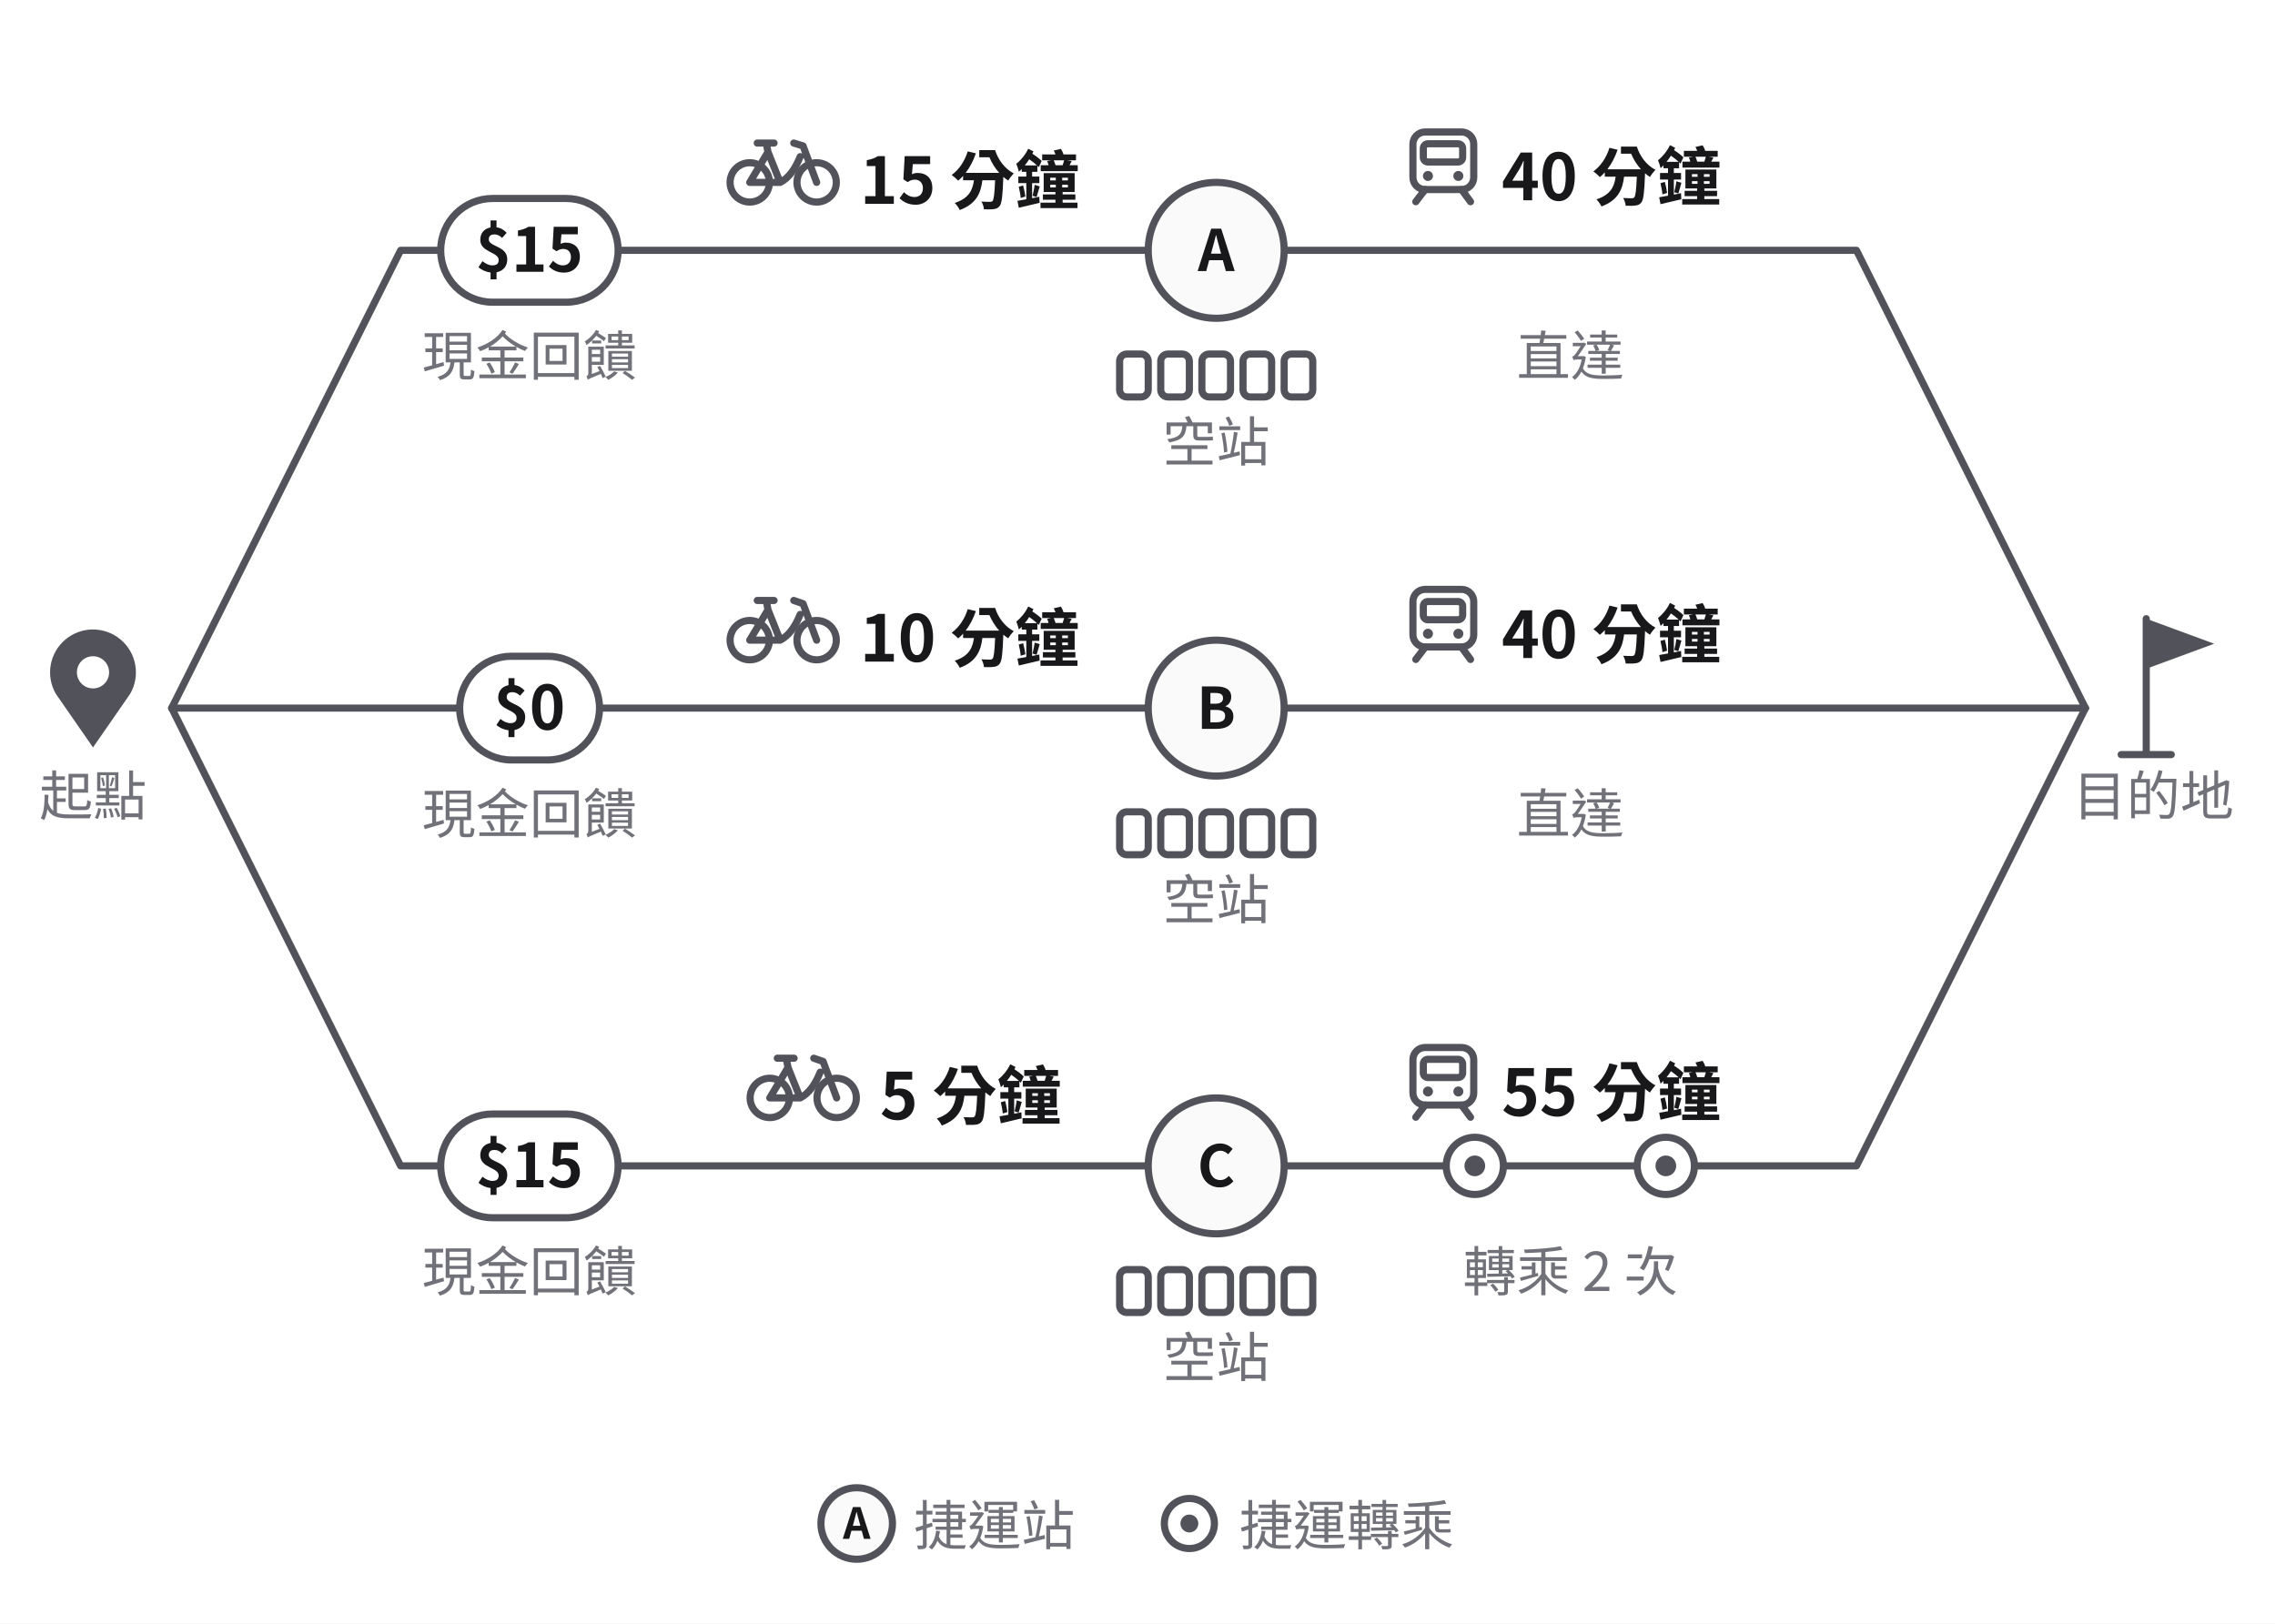
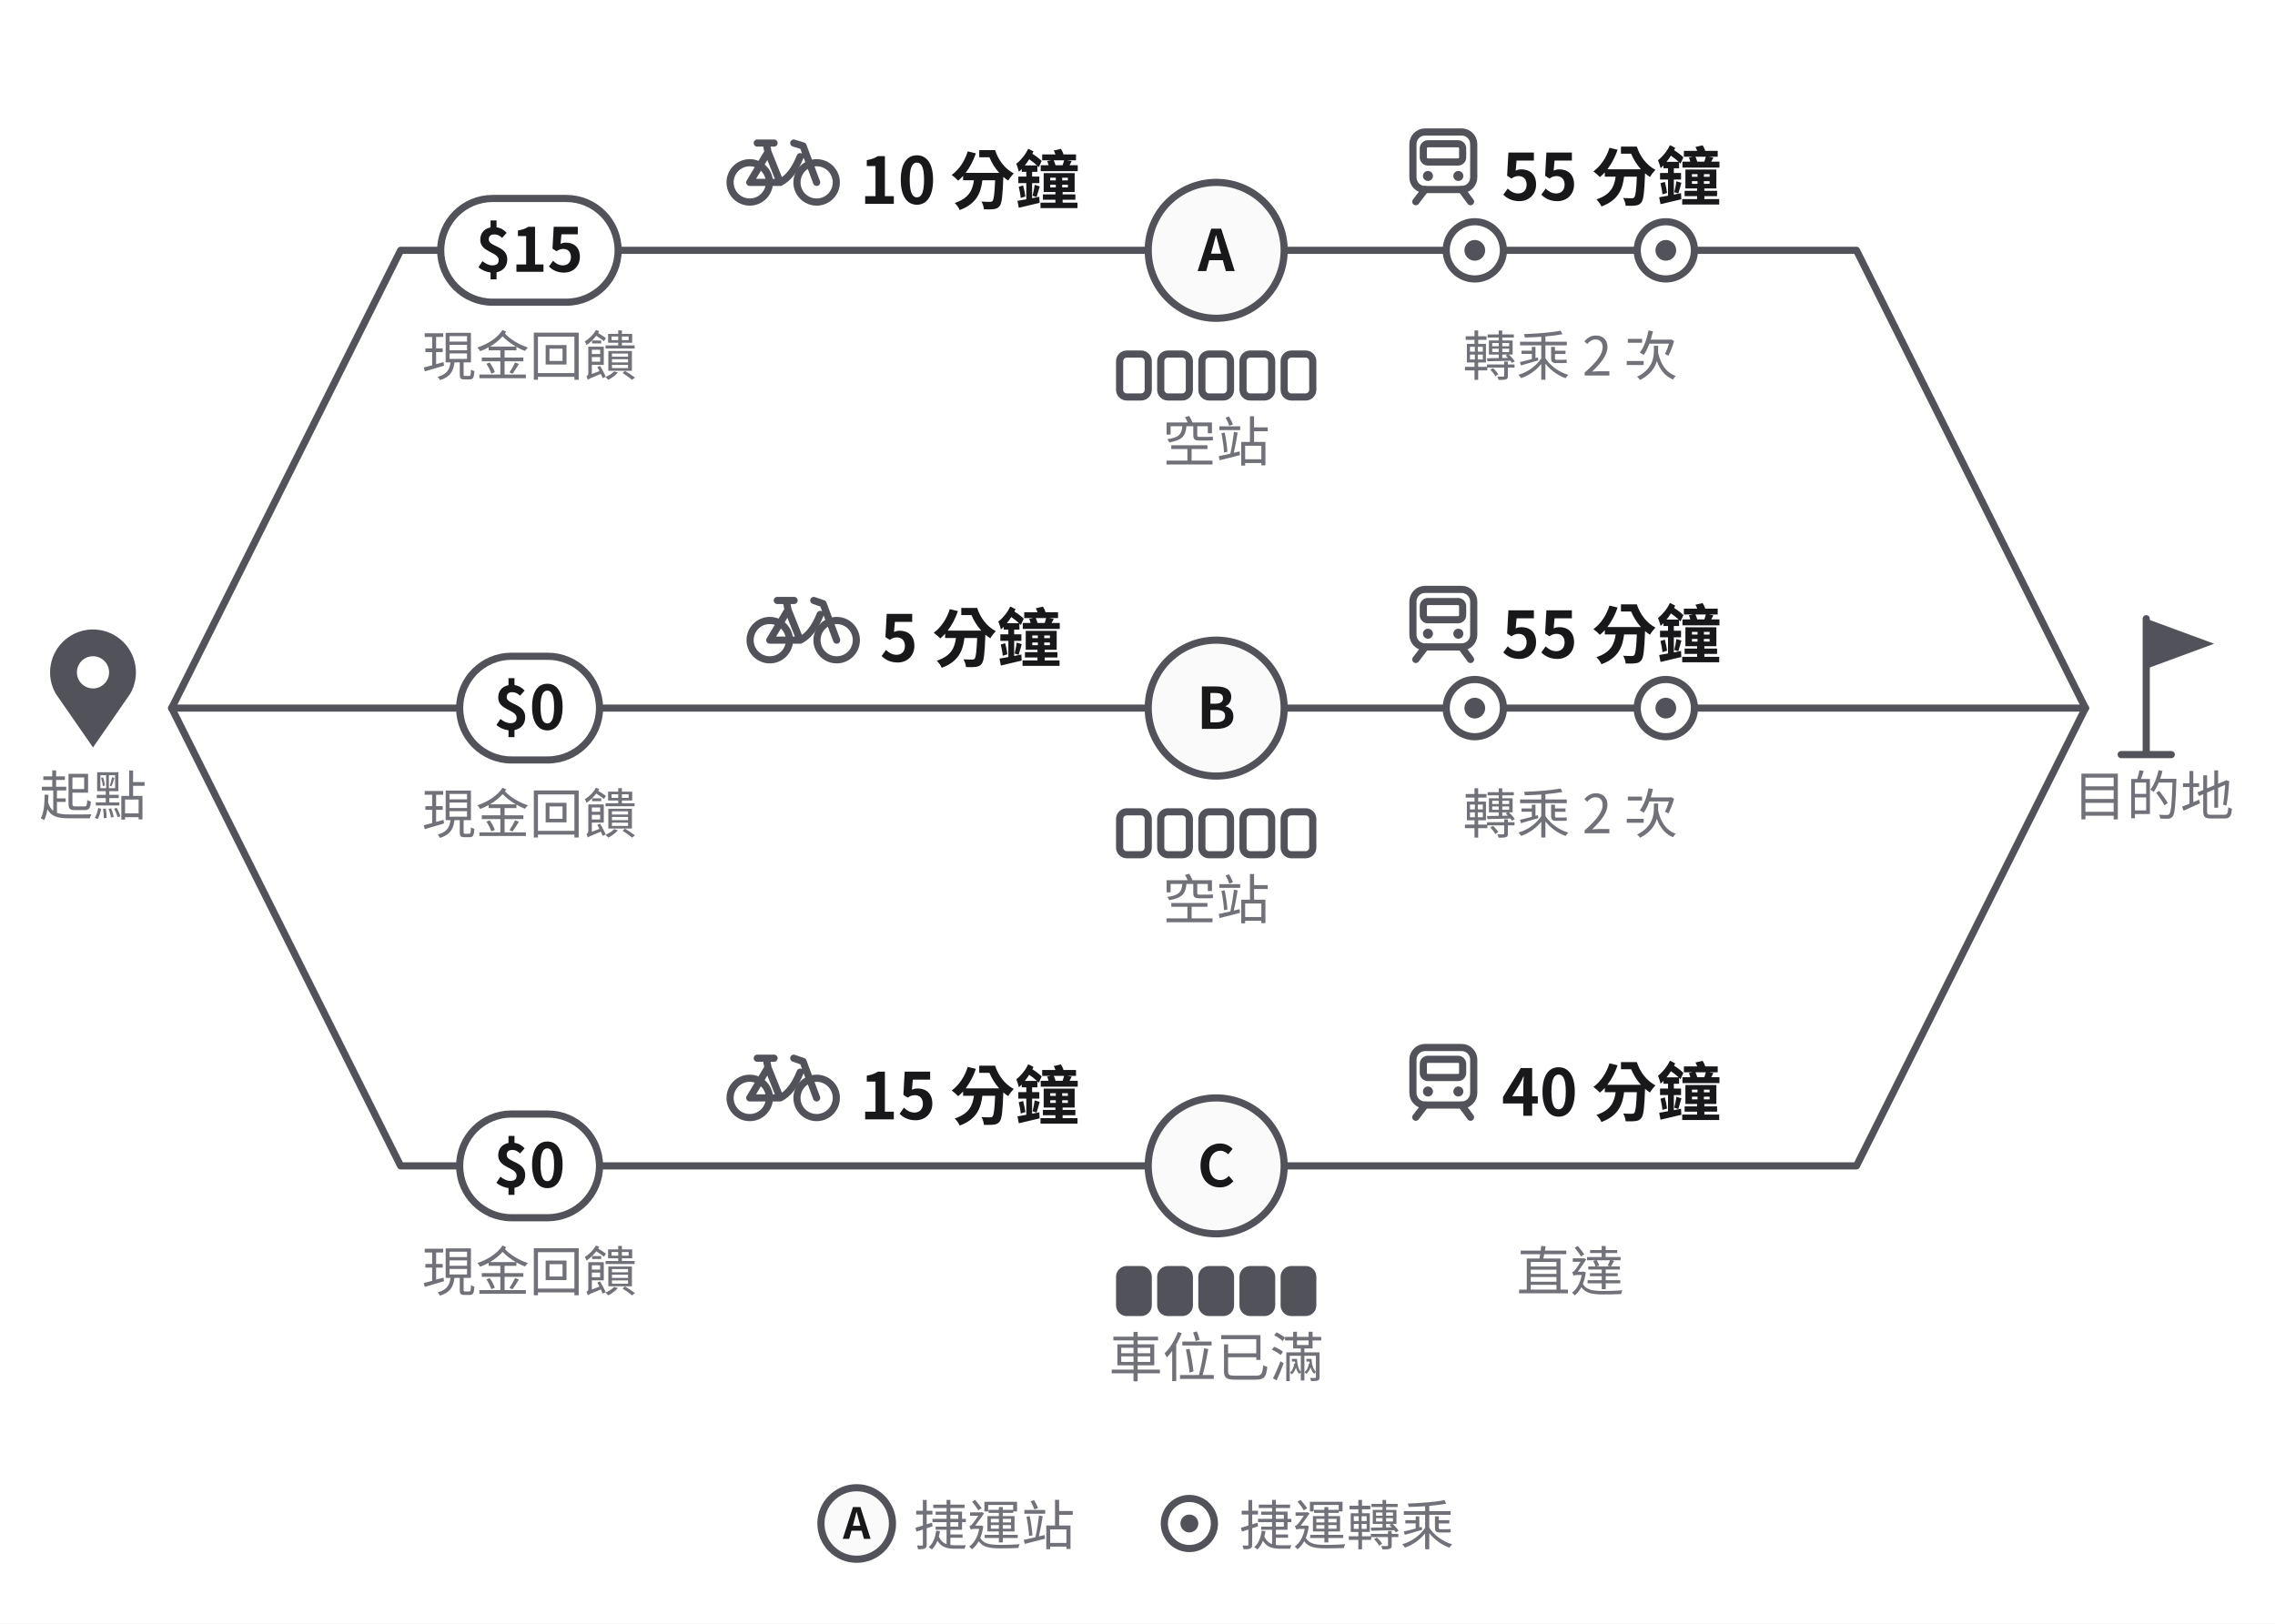
<svg xmlns="http://www.w3.org/2000/svg" viewBox="0 0 636 454" width="636" height="454" style="display:block;width:100%;max-width:480px;height:auto;margin:0 auto" role="img" aria-label="三條路線：騎腳踏車到捷運站，再搭捷運前往目的地">
  <style>.rs-bg{fill:#ffffff}.rs-tx{fill:#18181b}.rs-mu{fill:#71717a}.rs-ln{fill:none;stroke:#52525b}.rs-ink{fill:#52525b}.rs-paper{fill:#ffffff}.rs-box{fill:#ffffff;stroke:#52525b}.rs-band{fill:#fafafa;stroke:#52525b}.rs-slot{stroke:#52525b}</style>
  <rect width="636" height="454" class="rs-bg" />
  <g font-family="system-ui,-apple-system,'Segoe UI','Noto Sans TC','Noto Sans CJK TC','PingFang TC','Microsoft JhengHei',sans-serif">
    <g class="rs-ln" stroke-width="2" stroke-linejoin="round" stroke-linecap="round">
      <path d="M48.0,198.0 L112.0,70.0 L321.0,70.0" />
      <path d="M359.0,70.0 L519.0,70.0 L583.0,198.0" />
      <path d="M48.0,198.0 L112.0,198.0 L321.0,198.0" />
      <path d="M359.0,198.0 L519.0,198.0 L583.0,198.0" />
      <path d="M48.0,198.0 L112.0,326.0 L321.0,326.0" />
      <path d="M359.0,326.0 L519.0,326.0 L583.0,198.0" />
    </g>
    <rect x="123.2" y="55.5" width="49.6" height="29.0" rx="14.5" class="rs-box" stroke-width="2" />
    <text x="148.0" y="76.0" font-size="17" font-weight="600" class="rs-tx" text-anchor="middle">$15</text>
    <text x="148.0" y="105.0" font-size="15" font-weight="500" class="rs-mu" text-anchor="middle">現金回饋</text>
    <g class="rs-ln" stroke-width="2" stroke-linecap="round" stroke-linejoin="round">
      <circle cx="209.6" cy="51.0" r="5.5" />
      <circle cx="228.3" cy="51.0" r="5.5" />
      <path d="M209.6,51.0 L218.1,51.0 L214.7,42.5 Z M218.1,51.0 Q221.5,49.3 223.7,43.8 M224.5,40.8 L228.3,51.0 M214.7,42.5 L214.2,40.0 M211.7,40.0 L216.4,40.0 M224.5,40.8 L221.9,40.0" />
    </g>
-     <text x="240.4" y="57.0" font-size="18" font-weight="600" class="rs-tx" text-anchor="start">15 分鐘</text>
+     <text x="240.4" y="57.0" font-size="18" font-weight="600" class="rs-tx" text-anchor="start">10 分鐘</text>
    <g class="rs-ln" stroke-width="2" stroke-linecap="round" stroke-linejoin="round">
      <rect x="395.0" y="36.9" width="17.0" height="16.1" rx="3.4" />
      <rect x="397.9" y="40.2" width="11.0" height="5.1" rx="1.3" />
      <path d="M398.4,53.0 L395.8,56.4 M408.6,53.0 L411.1,56.4" />
    </g>
    <circle cx="399.2" cy="49.2" r="1.4" class="rs-ink" />
    <circle cx="407.7" cy="49.2" r="1.4" class="rs-ink" />
-     <text x="419.8" y="56.0" font-size="18" font-weight="600" class="rs-tx" text-anchor="start">40 分鐘</text>
-     <text x="439.0" y="105.0" font-size="15" font-weight="500" class="rs-mu" text-anchor="middle">直達</text>
+     <text x="419.8" y="56.0" font-size="18" font-weight="600" class="rs-tx" text-anchor="start">55 分鐘</text>
+     <circle cx="412.3" cy="70.0" r="8.0" class="rs-box" stroke-width="2" />
+     <circle cx="412.3" cy="70.0" r="2.9" class="rs-ink" />
+     <circle cx="465.7" cy="70.0" r="8.0" class="rs-box" stroke-width="2" />
+     <circle cx="465.7" cy="70.0" r="2.9" class="rs-ink" />
+     <text x="439.0" y="105.0" font-size="15" font-weight="500" class="rs-mu" text-anchor="middle">轉乘 2 次</text>
    <circle cx="340.0" cy="70.0" r="19.0" class="rs-band" stroke-width="2" />
    <text x="340.0" y="75.8" font-size="16" font-weight="700" class="rs-tx" text-anchor="middle">A</text>
    <rect x="313.0" y="99.0" width="8.0" height="12.0" rx="2" class="rs-slot rs-paper" stroke-width="2" />
    <rect x="324.5" y="99.0" width="8.0" height="12.0" rx="2" class="rs-slot rs-paper" stroke-width="2" />
    <rect x="336.0" y="99.0" width="8.0" height="12.0" rx="2" class="rs-slot rs-paper" stroke-width="2" />
    <rect x="347.5" y="99.0" width="8.0" height="12.0" rx="2" class="rs-slot rs-paper" stroke-width="2" />
    <rect x="359.0" y="99.0" width="8.0" height="12.0" rx="2" class="rs-slot rs-paper" stroke-width="2" />
    <text x="340.0" y="129.0" font-size="15" font-weight="500" class="rs-mu" text-anchor="middle">空站</text>
    <rect x="128.5" y="183.5" width="39.1" height="29.0" rx="14.5" class="rs-box" stroke-width="2" />
    <text x="148.0" y="204.0" font-size="17" font-weight="600" class="rs-tx" text-anchor="middle">$0</text>
    <text x="148.0" y="233.0" font-size="15" font-weight="500" class="rs-mu" text-anchor="middle">現金回饋</text>
    <g class="rs-ln" stroke-width="2" stroke-linecap="round" stroke-linejoin="round">
-       <circle cx="209.6" cy="179.0" r="5.5" />
-       <circle cx="228.3" cy="179.0" r="5.5" />
-       <path d="M209.6,179.0 L218.1,179.0 L214.7,170.5 Z M218.1,179.0 Q221.5,177.3 223.7,171.8 M224.5,168.8 L228.3,179.0 M214.7,170.5 L214.2,167.9 M211.7,167.9 L216.4,167.9 M224.5,168.8 L221.9,167.9" />
+       <circle cx="215.2" cy="179.0" r="5.5" />
+       <circle cx="233.9" cy="179.0" r="5.5" />
+       <path d="M215.2,179.0 L223.7,179.0 L220.3,170.5 Z M223.7,179.0 Q227.1,177.3 229.3,171.8 M230.1,168.8 L233.9,179.0 M220.3,170.5 L219.8,167.9 M217.3,167.9 L222.0,167.9 M230.1,168.8 L227.5,167.9" />
    </g>
-     <text x="240.4" y="185.0" font-size="18" font-weight="600" class="rs-tx" text-anchor="start">10 分鐘</text>
+     <text x="246.0" y="185.0" font-size="18" font-weight="600" class="rs-tx" text-anchor="start">5 分鐘</text>
    <g class="rs-ln" stroke-width="2" stroke-linecap="round" stroke-linejoin="round">
      <rect x="395.0" y="164.8" width="17.0" height="16.1" rx="3.4" />
      <rect x="397.9" y="168.2" width="11.0" height="5.1" rx="1.3" />
      <path d="M398.4,181.0 L395.8,184.4 M408.6,181.0 L411.1,184.4" />
    </g>
    <circle cx="399.2" cy="177.2" r="1.4" class="rs-ink" />
    <circle cx="407.7" cy="177.2" r="1.4" class="rs-ink" />
-     <text x="419.8" y="184.0" font-size="18" font-weight="600" class="rs-tx" text-anchor="start">40 分鐘</text>
-     <text x="439.0" y="233.0" font-size="15" font-weight="500" class="rs-mu" text-anchor="middle">直達</text>
+     <text x="419.8" y="184.0" font-size="18" font-weight="600" class="rs-tx" text-anchor="start">55 分鐘</text>
+     <circle cx="412.3" cy="198.0" r="8.0" class="rs-box" stroke-width="2" />
+     <circle cx="412.3" cy="198.0" r="2.9" class="rs-ink" />
+     <circle cx="465.7" cy="198.0" r="8.0" class="rs-box" stroke-width="2" />
+     <circle cx="465.7" cy="198.0" r="2.9" class="rs-ink" />
+     <text x="439.0" y="233.0" font-size="15" font-weight="500" class="rs-mu" text-anchor="middle">轉乘 2 次</text>
    <circle cx="340.0" cy="198.0" r="19.0" class="rs-band" stroke-width="2" />
    <text x="340.0" y="203.8" font-size="16" font-weight="700" class="rs-tx" text-anchor="middle">B</text>
    <rect x="313.0" y="227.0" width="8.0" height="12.0" rx="2" class="rs-slot rs-paper" stroke-width="2" />
    <rect x="324.5" y="227.0" width="8.0" height="12.0" rx="2" class="rs-slot rs-paper" stroke-width="2" />
    <rect x="336.0" y="227.0" width="8.0" height="12.0" rx="2" class="rs-slot rs-paper" stroke-width="2" />
    <rect x="347.5" y="227.0" width="8.0" height="12.0" rx="2" class="rs-slot rs-paper" stroke-width="2" />
    <rect x="359.0" y="227.0" width="8.0" height="12.0" rx="2" class="rs-slot rs-paper" stroke-width="2" />
    <text x="340.0" y="257.0" font-size="15" font-weight="500" class="rs-mu" text-anchor="middle">空站</text>
-     <rect x="123.2" y="311.5" width="49.6" height="29.0" rx="14.5" class="rs-box" stroke-width="2" />
-     <text x="148.0" y="332.0" font-size="17" font-weight="600" class="rs-tx" text-anchor="middle">$15</text>
+     <rect x="128.5" y="311.5" width="39.1" height="29.0" rx="14.5" class="rs-box" stroke-width="2" />
+     <text x="148.0" y="332.0" font-size="17" font-weight="600" class="rs-tx" text-anchor="middle">$0</text>
    <text x="148.0" y="361.0" font-size="15" font-weight="500" class="rs-mu" text-anchor="middle">現金回饋</text>
    <g class="rs-ln" stroke-width="2" stroke-linecap="round" stroke-linejoin="round">
-       <circle cx="215.2" cy="307.0" r="5.5" />
-       <circle cx="233.9" cy="307.0" r="5.5" />
-       <path d="M215.2,307.0 L223.7,307.0 L220.3,298.5 Z M223.7,307.0 Q227.1,305.3 229.3,299.8 M230.1,296.8 L233.9,307.0 M220.3,298.5 L219.8,295.9 M217.3,295.9 L222.0,295.9 M230.1,296.8 L227.5,295.9" />
+       <circle cx="209.6" cy="307.0" r="5.5" />
+       <circle cx="228.3" cy="307.0" r="5.5" />
+       <path d="M209.6,307.0 L218.1,307.0 L214.7,298.5 Z M218.1,307.0 Q221.5,305.3 223.7,299.8 M224.5,296.8 L228.3,307.0 M214.7,298.5 L214.2,295.9 M211.7,295.9 L216.4,295.9 M224.5,296.8 L221.9,295.9" />
    </g>
-     <text x="246.0" y="313.0" font-size="18" font-weight="600" class="rs-tx" text-anchor="start">5 分鐘</text>
+     <text x="240.4" y="313.0" font-size="18" font-weight="600" class="rs-tx" text-anchor="start">15 分鐘</text>
    <g class="rs-ln" stroke-width="2" stroke-linecap="round" stroke-linejoin="round">
      <rect x="395.0" y="292.9" width="17.0" height="16.1" rx="3.4" />
      <rect x="397.9" y="296.2" width="11.0" height="5.1" rx="1.3" />
      <path d="M398.4,309.0 L395.8,312.4 M408.6,309.0 L411.1,312.4" />
    </g>
    <circle cx="399.2" cy="305.2" r="1.4" class="rs-ink" />
    <circle cx="407.7" cy="305.2" r="1.4" class="rs-ink" />
-     <text x="419.8" y="312.0" font-size="18" font-weight="600" class="rs-tx" text-anchor="start">55 分鐘</text>
-     <circle cx="412.3" cy="326.0" r="8.0" class="rs-box" stroke-width="2" />
-     <circle cx="412.3" cy="326.0" r="2.9" class="rs-ink" />
-     <circle cx="465.7" cy="326.0" r="8.0" class="rs-box" stroke-width="2" />
-     <circle cx="465.7" cy="326.0" r="2.9" class="rs-ink" />
-     <text x="439.0" y="361.0" font-size="15" font-weight="500" class="rs-mu" text-anchor="middle">轉乘 2 次</text>
+     <text x="419.8" y="312.0" font-size="18" font-weight="600" class="rs-tx" text-anchor="start">40 分鐘</text>
+     <text x="439.0" y="361.0" font-size="15" font-weight="500" class="rs-mu" text-anchor="middle">直達</text>
    <circle cx="340.0" cy="326.0" r="19.0" class="rs-band" stroke-width="2" />
    <text x="340.0" y="331.8" font-size="16" font-weight="700" class="rs-tx" text-anchor="middle">C</text>
-     <rect x="313.0" y="355.0" width="8.0" height="12.0" rx="2" class="rs-slot rs-paper" stroke-width="2" />
-     <rect x="324.5" y="355.0" width="8.0" height="12.0" rx="2" class="rs-slot rs-paper" stroke-width="2" />
-     <rect x="336.0" y="355.0" width="8.0" height="12.0" rx="2" class="rs-slot rs-paper" stroke-width="2" />
-     <rect x="347.5" y="355.0" width="8.0" height="12.0" rx="2" class="rs-slot rs-paper" stroke-width="2" />
-     <rect x="359.0" y="355.0" width="8.0" height="12.0" rx="2" class="rs-slot rs-paper" stroke-width="2" />
-     <text x="340.0" y="385.0" font-size="15" font-weight="500" class="rs-mu" text-anchor="middle">空站</text>
+     <rect x="313.0" y="355.0" width="8.0" height="12.0" rx="2" class="rs-slot rs-ink" stroke-width="2" />
+     <rect x="324.5" y="355.0" width="8.0" height="12.0" rx="2" class="rs-slot rs-ink" stroke-width="2" />
+     <rect x="336.0" y="355.0" width="8.0" height="12.0" rx="2" class="rs-slot rs-ink" stroke-width="2" />
+     <rect x="347.5" y="355.0" width="8.0" height="12.0" rx="2" class="rs-slot rs-ink" stroke-width="2" />
+     <rect x="359.0" y="355.0" width="8.0" height="12.0" rx="2" class="rs-slot rs-ink" stroke-width="2" />
+     <text x="340.0" y="385.0" font-size="15" font-weight="500" class="rs-mu" text-anchor="middle">車位已滿</text>
    <path d="M26.0,209.0 L15.6,194.0 A12 12 0 1 1 36.4,194.0 Z" class="rs-ink" />
    <circle cx="26.0" cy="188.0" r="4.5" class="rs-paper" />
    <text x="26.0" y="228.0" font-size="15" font-weight="500" class="rs-mu" text-anchor="middle">起點</text>
    <g class="rs-ln" stroke-width="2" stroke-linecap="round">
      <path d="M600.0,211.0 L600.0,173.0 M593.0,211.0 L607.0,211.0" />
    </g>
    <path d="M600.0,173.0 L619.0,180.0 L600.0,187.0 Z" class="rs-ink" />
    <text x="602.0" y="228.0" font-size="15" font-weight="500" class="rs-mu" text-anchor="middle">目的地</text>
    <circle cx="239.5" cy="426.0" r="10" class="rs-band" stroke-width="2" />
    <text x="239.5" y="430.3" font-size="12" font-weight="700" class="rs-tx" text-anchor="middle">A</text>
    <text x="255.5" y="432.0" font-size="15" font-weight="500" class="rs-mu" text-anchor="start">捷運站</text>
    <circle cx="332.5" cy="426.0" r="7.0" class="rs-box" stroke-width="2" />
    <circle cx="332.5" cy="426.0" r="2.5" class="rs-ink" />
    <text x="346.5" y="432.0" font-size="15" font-weight="500" class="rs-mu" text-anchor="start">捷運轉乘</text>
  </g>
</svg>
